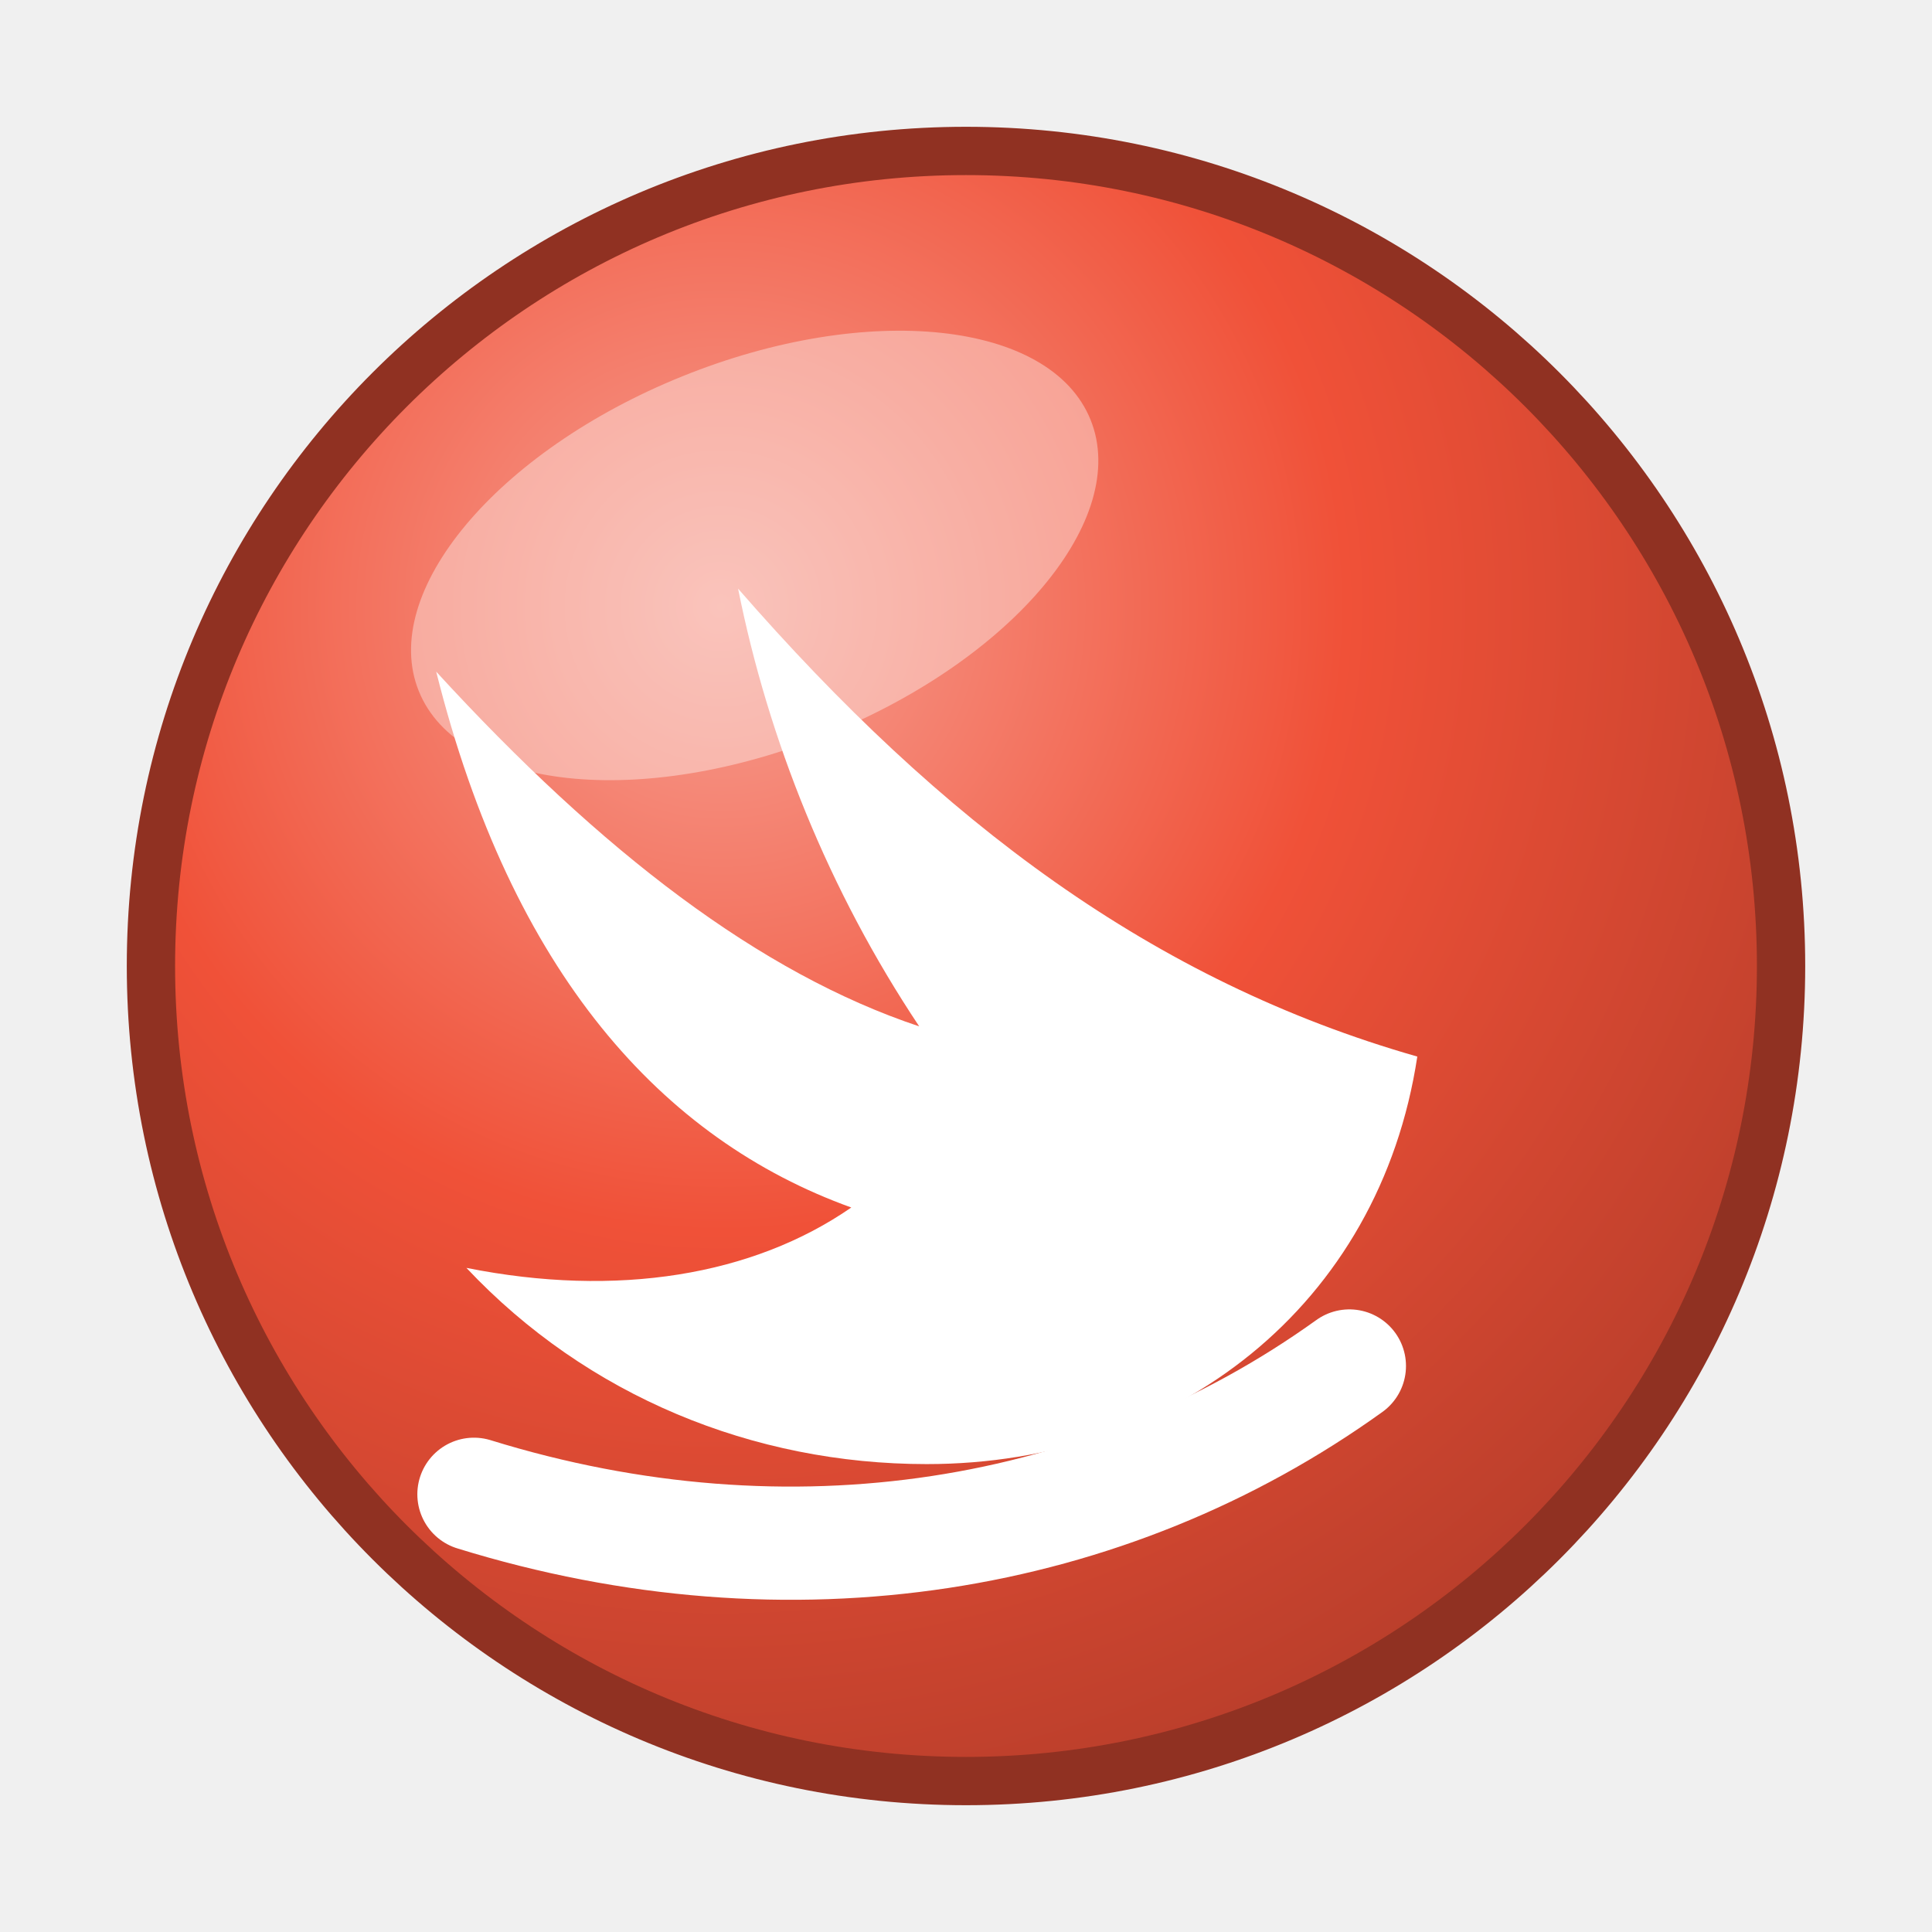
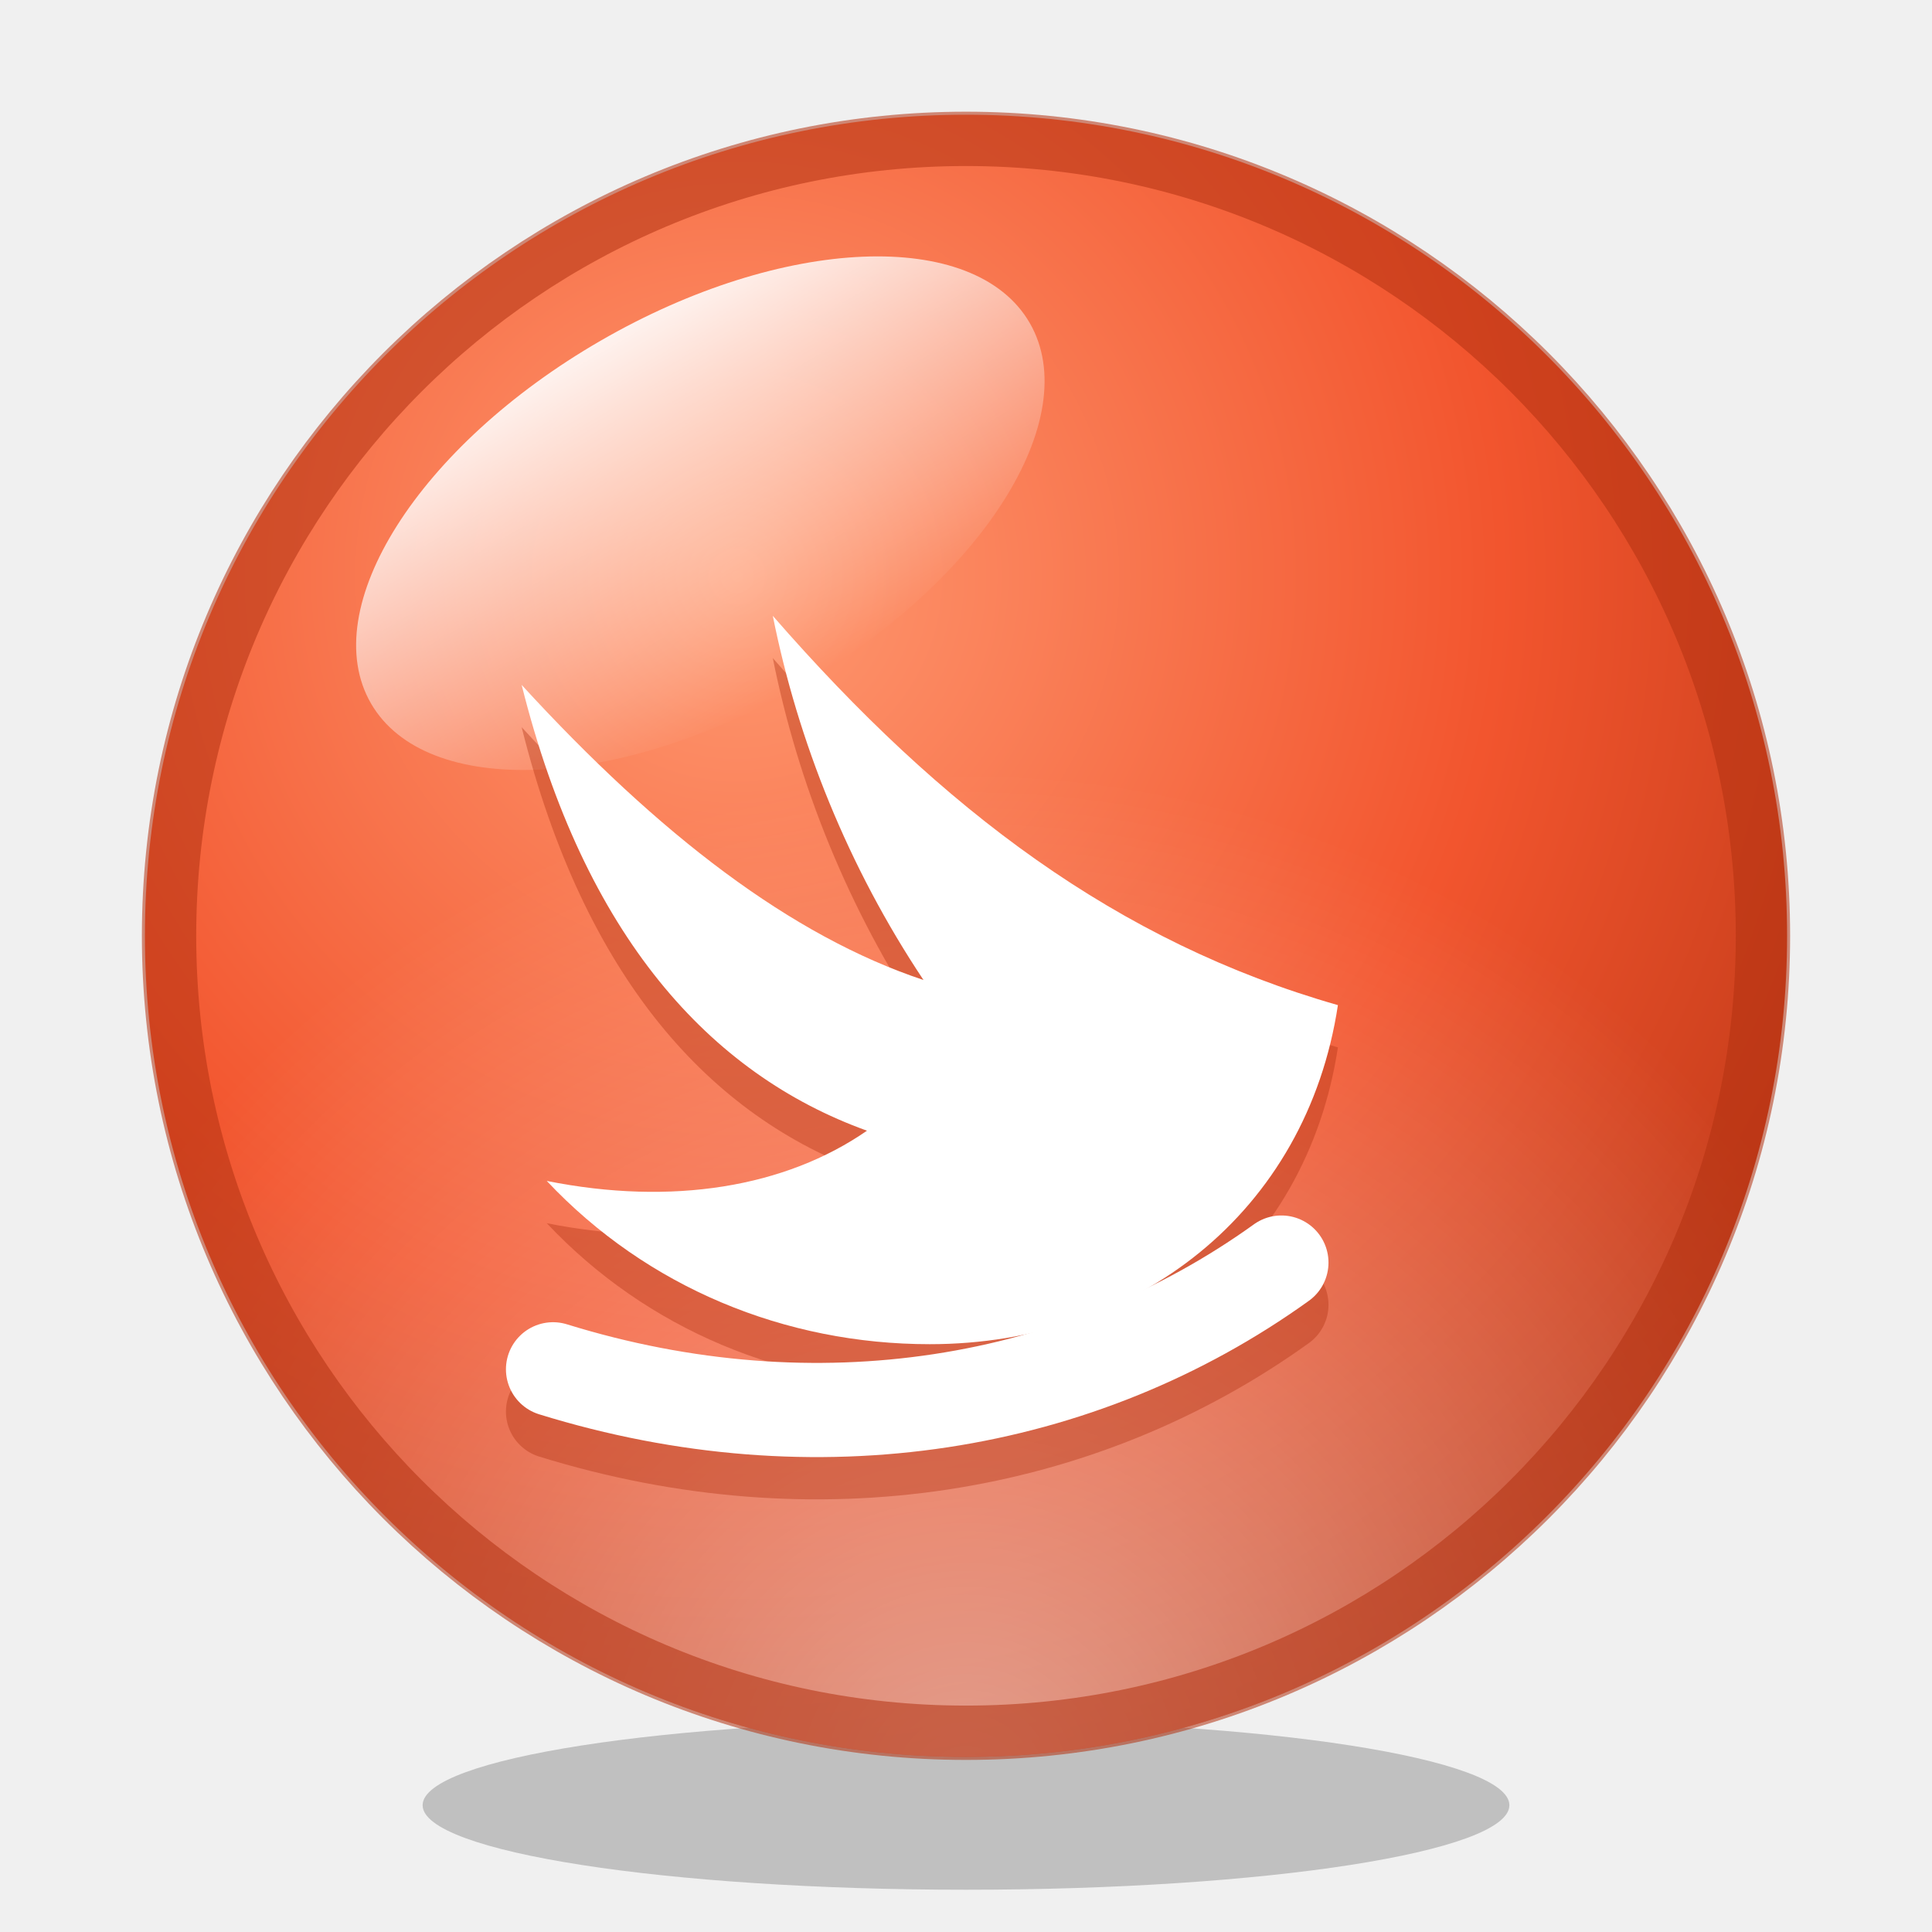
<svg xmlns="http://www.w3.org/2000/svg" width="32" height="32" viewBox="0 0 32 32">
  <defs>
-     <radialGradient id="b-swift" cx=".35" cy=".28" r=".85">
-       <stop offset="0" stop-color="#F79F92" />
-       <stop offset=".45" stop-color="#F05138" />
-       <stop offset="1" stop-color="#AD3A28" />
+     <radialGradient id="b-swift" cx=".36" cy=".28" r=".85">
+       <stop offset="0" stop-color="#FF9A72" />
+       <stop offset=".55" stop-color="#F2552E" />
+       <stop offset="1" stop-color="#B23212" />
    </radialGradient>
+     <radialGradient id="b-swift-r" cx=".5" cy="1.02" r=".62">
+       <stop offset="0" stop-color="#FFFFFF" stop-opacity=".5" />
+       <stop offset="1" stop-color="#FFFFFF" stop-opacity="0" />
+     </radialGradient>
+     <linearGradient id="b-swift-s" x1="0" y1="0" x2="0" y2="1">
+       <stop offset="0" stop-color="#FFFFFF" stop-opacity=".9" />
+       <stop offset="1" stop-color="#FFFFFF" stop-opacity="0" />
+     </linearGradient>
  </defs>
-   <circle cx="16" cy="16" r="13.5" fill="url(#b-swift)" stroke="#903122" stroke-width=".8" />
-   <ellipse cx="12.5" cy="9.2" rx="6" ry="3.2" fill="#FFFFFF" fill-opacity=".38" transform="rotate(-22 12.5 9.2)" />
-   <g transform="translate(-3.4 -2.75) scale(1.25)" fill="#FFFFFF" stroke-linecap="round" stroke-linejoin="round">
-     <path d="M8.5 11.1c2.2 2.4 4.3 4 6.4 4.7-1.2-1.8-2-3.8-2.4-5.8 2.7 3.1 5.5 5.2 9 6.2-.5 3.3-3.2 5.4-6.5 5.4-2.3 0-4.5-.9-6.1-2.6 2 .4 3.8.1 5.1-.8-2.5-.9-4.5-3.1-5.5-7.1z" />
-     <path d="M9 22c4.2 1.3 8.4.6 11.6-1.7" fill="none" stroke="#FFFFFF" stroke-width="1.5" stroke-linecap="round" />
+   <ellipse cx="16" cy="29.9" rx="9" ry="1.4" fill="#000" opacity=".2" />
+   <circle cx="16" cy="15.5" r="13.6" fill="url(#b-swift)" />
+   <circle cx="16" cy="15.5" r="13.6" fill="url(#b-swift-r)" />
+   <circle cx="16" cy="15.5" r="13.2" fill="none" stroke="#B23212" stroke-opacity=".55" stroke-width=".9" />
+   <ellipse cx="11.6" cy="8.5" rx="6.3" ry="3.3" fill="url(#b-swift-s)" transform="rotate(-30 11.6 8.5)" />
+   <g transform="translate(16 16)">
+     <g transform="translate(0 .7)" opacity=".4">
+       <g transform="translate(-16.2 -16.2) scale(1.04)">
+         <path fill="#B23212" d="M8.5 11.1c2.2 2.4 4.3 4 6.4 4.7-1.2-1.8-2-3.8-2.4-5.8 2.7 3.1 5.5 5.2 9 6.2-.5 3.3-3.2 5.4-6.5 5.4-2.3 0-4.5-.9-6.1-2.6 2 .4 3.8.1 5.1-.8-2.5-.9-4.5-3.1-5.5-7.1z" />
+         <path d="M9 22c4.2 1.3 8.4.6 11.6-1.700" fill="none" stroke="#B23212" stroke-width="1.5" stroke-linecap="round" />
+       </g>
+     </g>
+     <g transform="translate(-16.2 -16.2) scale(1.04)">
+       <path fill="#FFFFFF" d="M8.5 11.1c2.2 2.4 4.3 4 6.4 4.7-1.2-1.8-2-3.8-2.4-5.8 2.7 3.1 5.5 5.2 9 6.2-.5 3.3-3.2 5.4-6.5 5.4-2.3 0-4.5-.9-6.1-2.6 2 .4 3.8.1 5.1-.8-2.5-.9-4.5-3.1-5.5-7.1z" />
+       <path d="M9 22c4.2 1.3 8.4.6 11.6-1.700" fill="none" stroke="#FFFFFF" stroke-width="1.5" stroke-linecap="round" />
+     </g>
  </g>
</svg>
